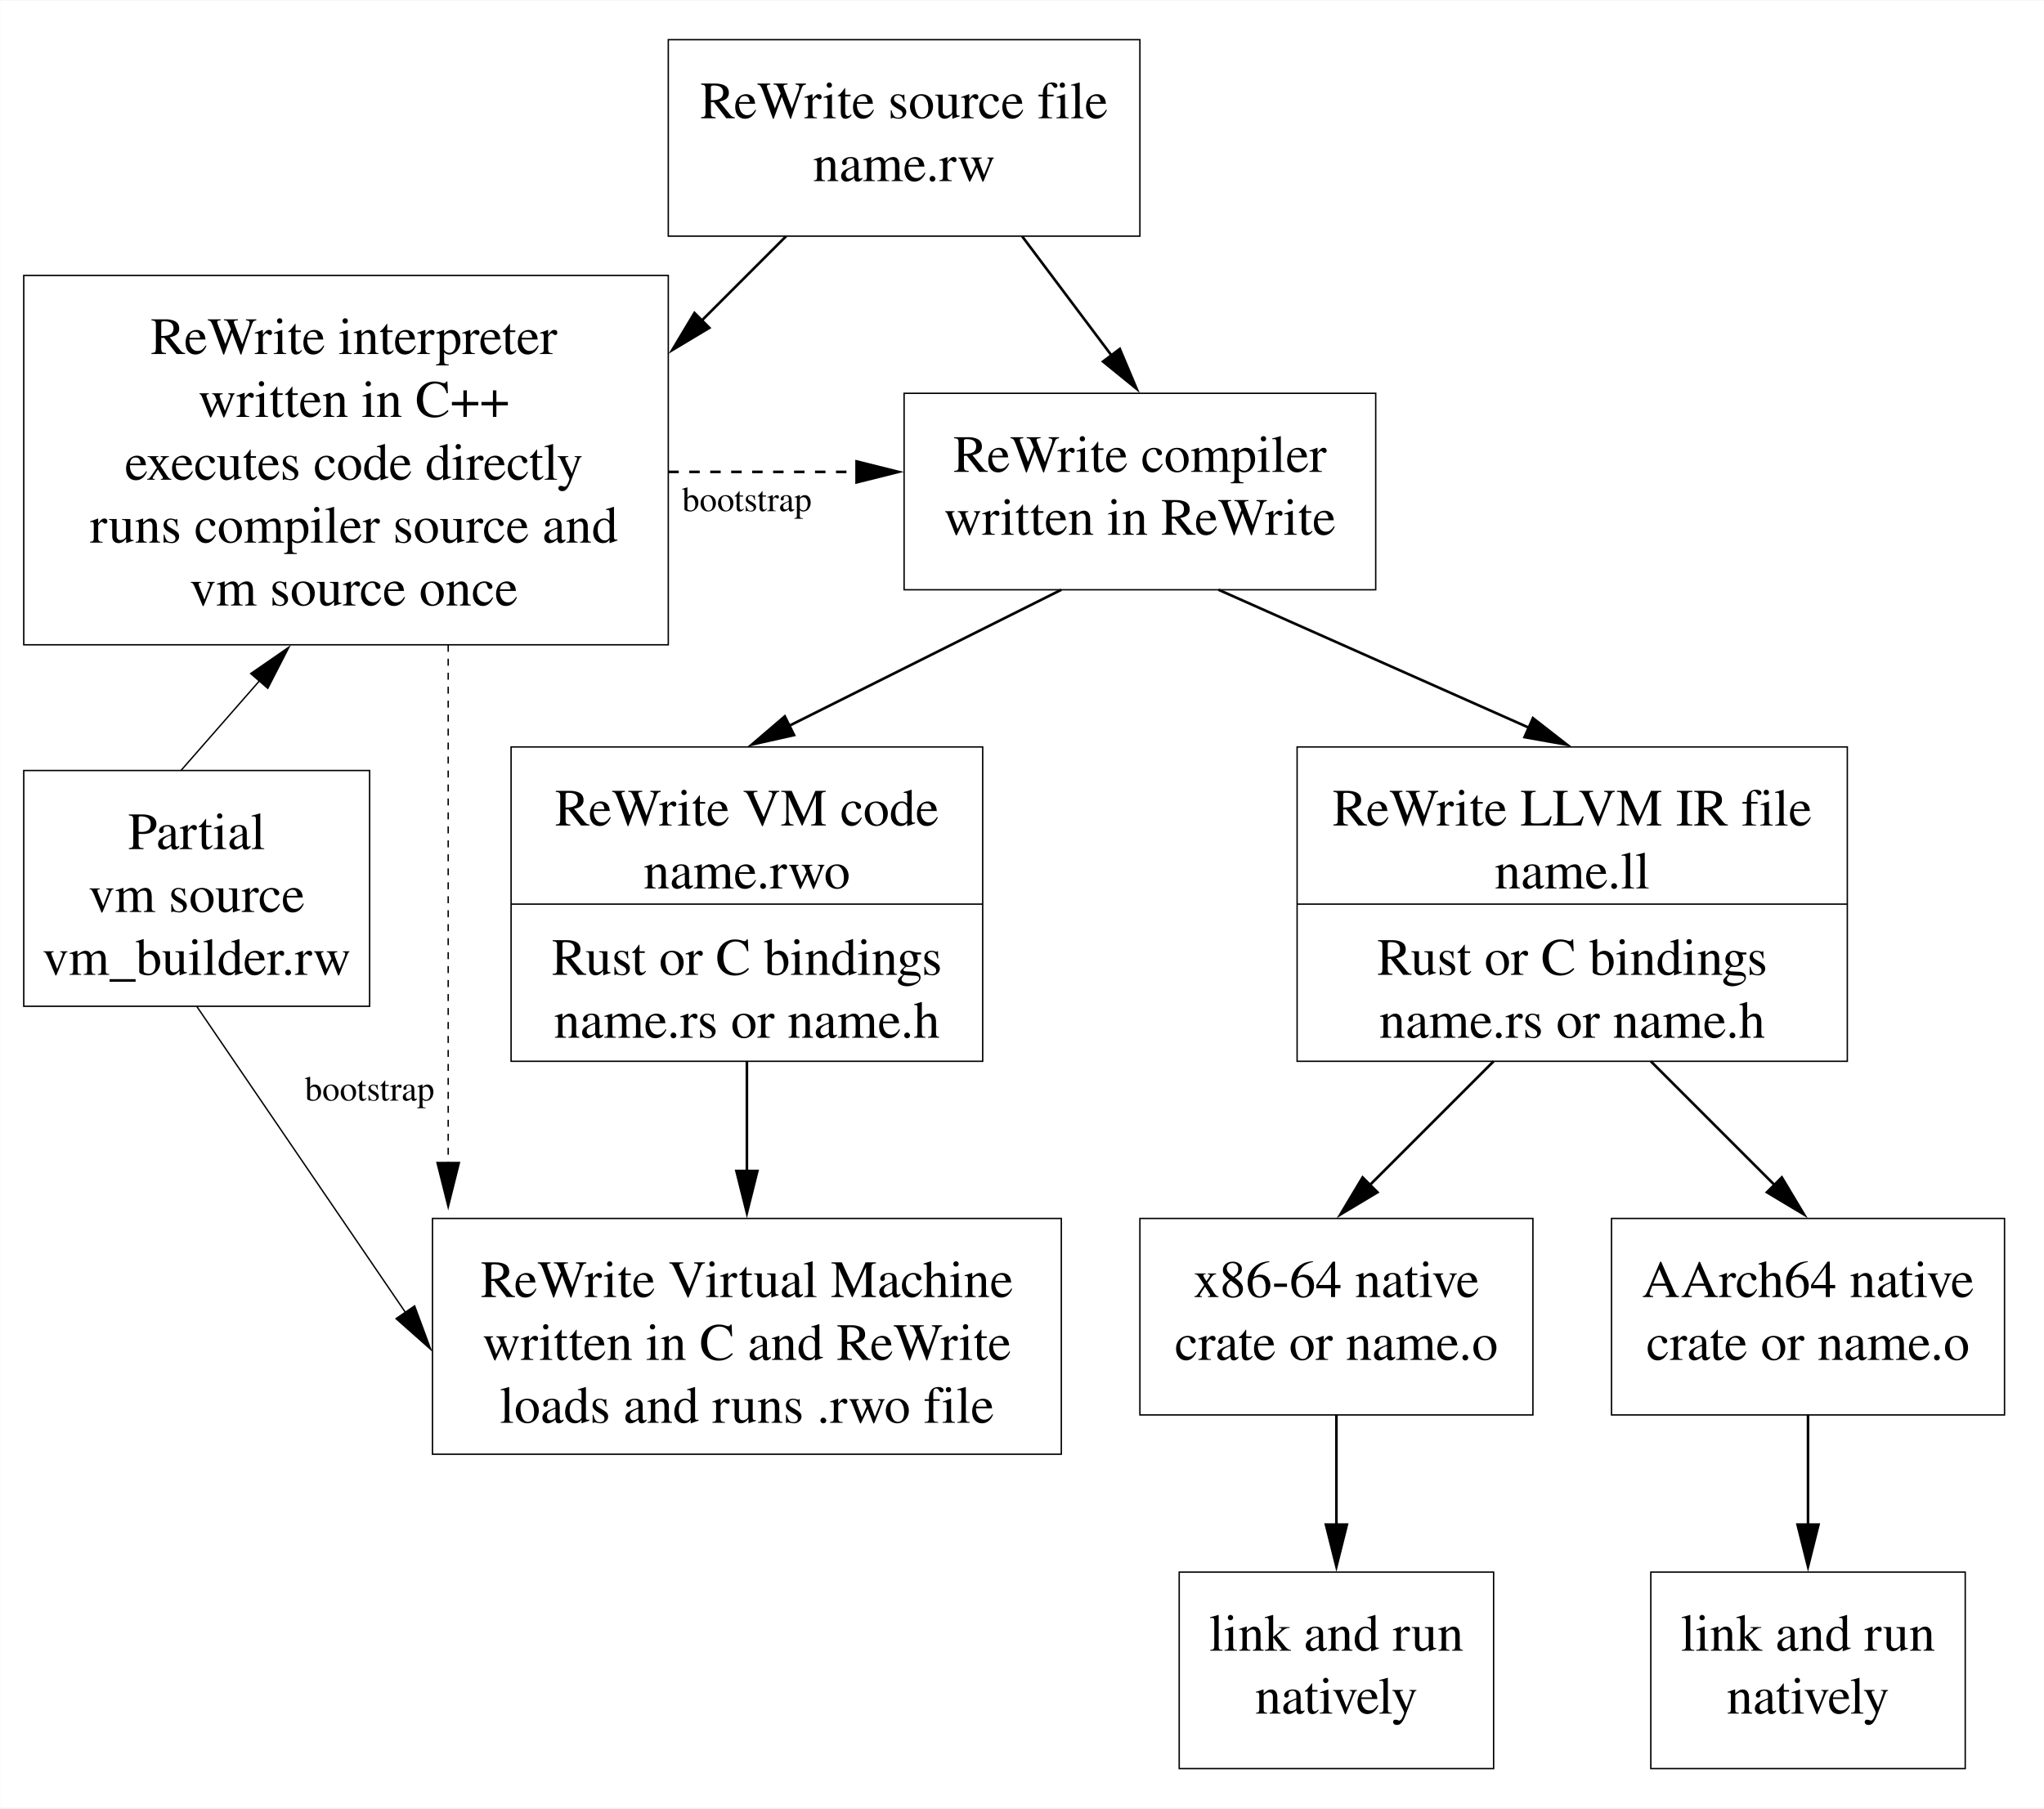
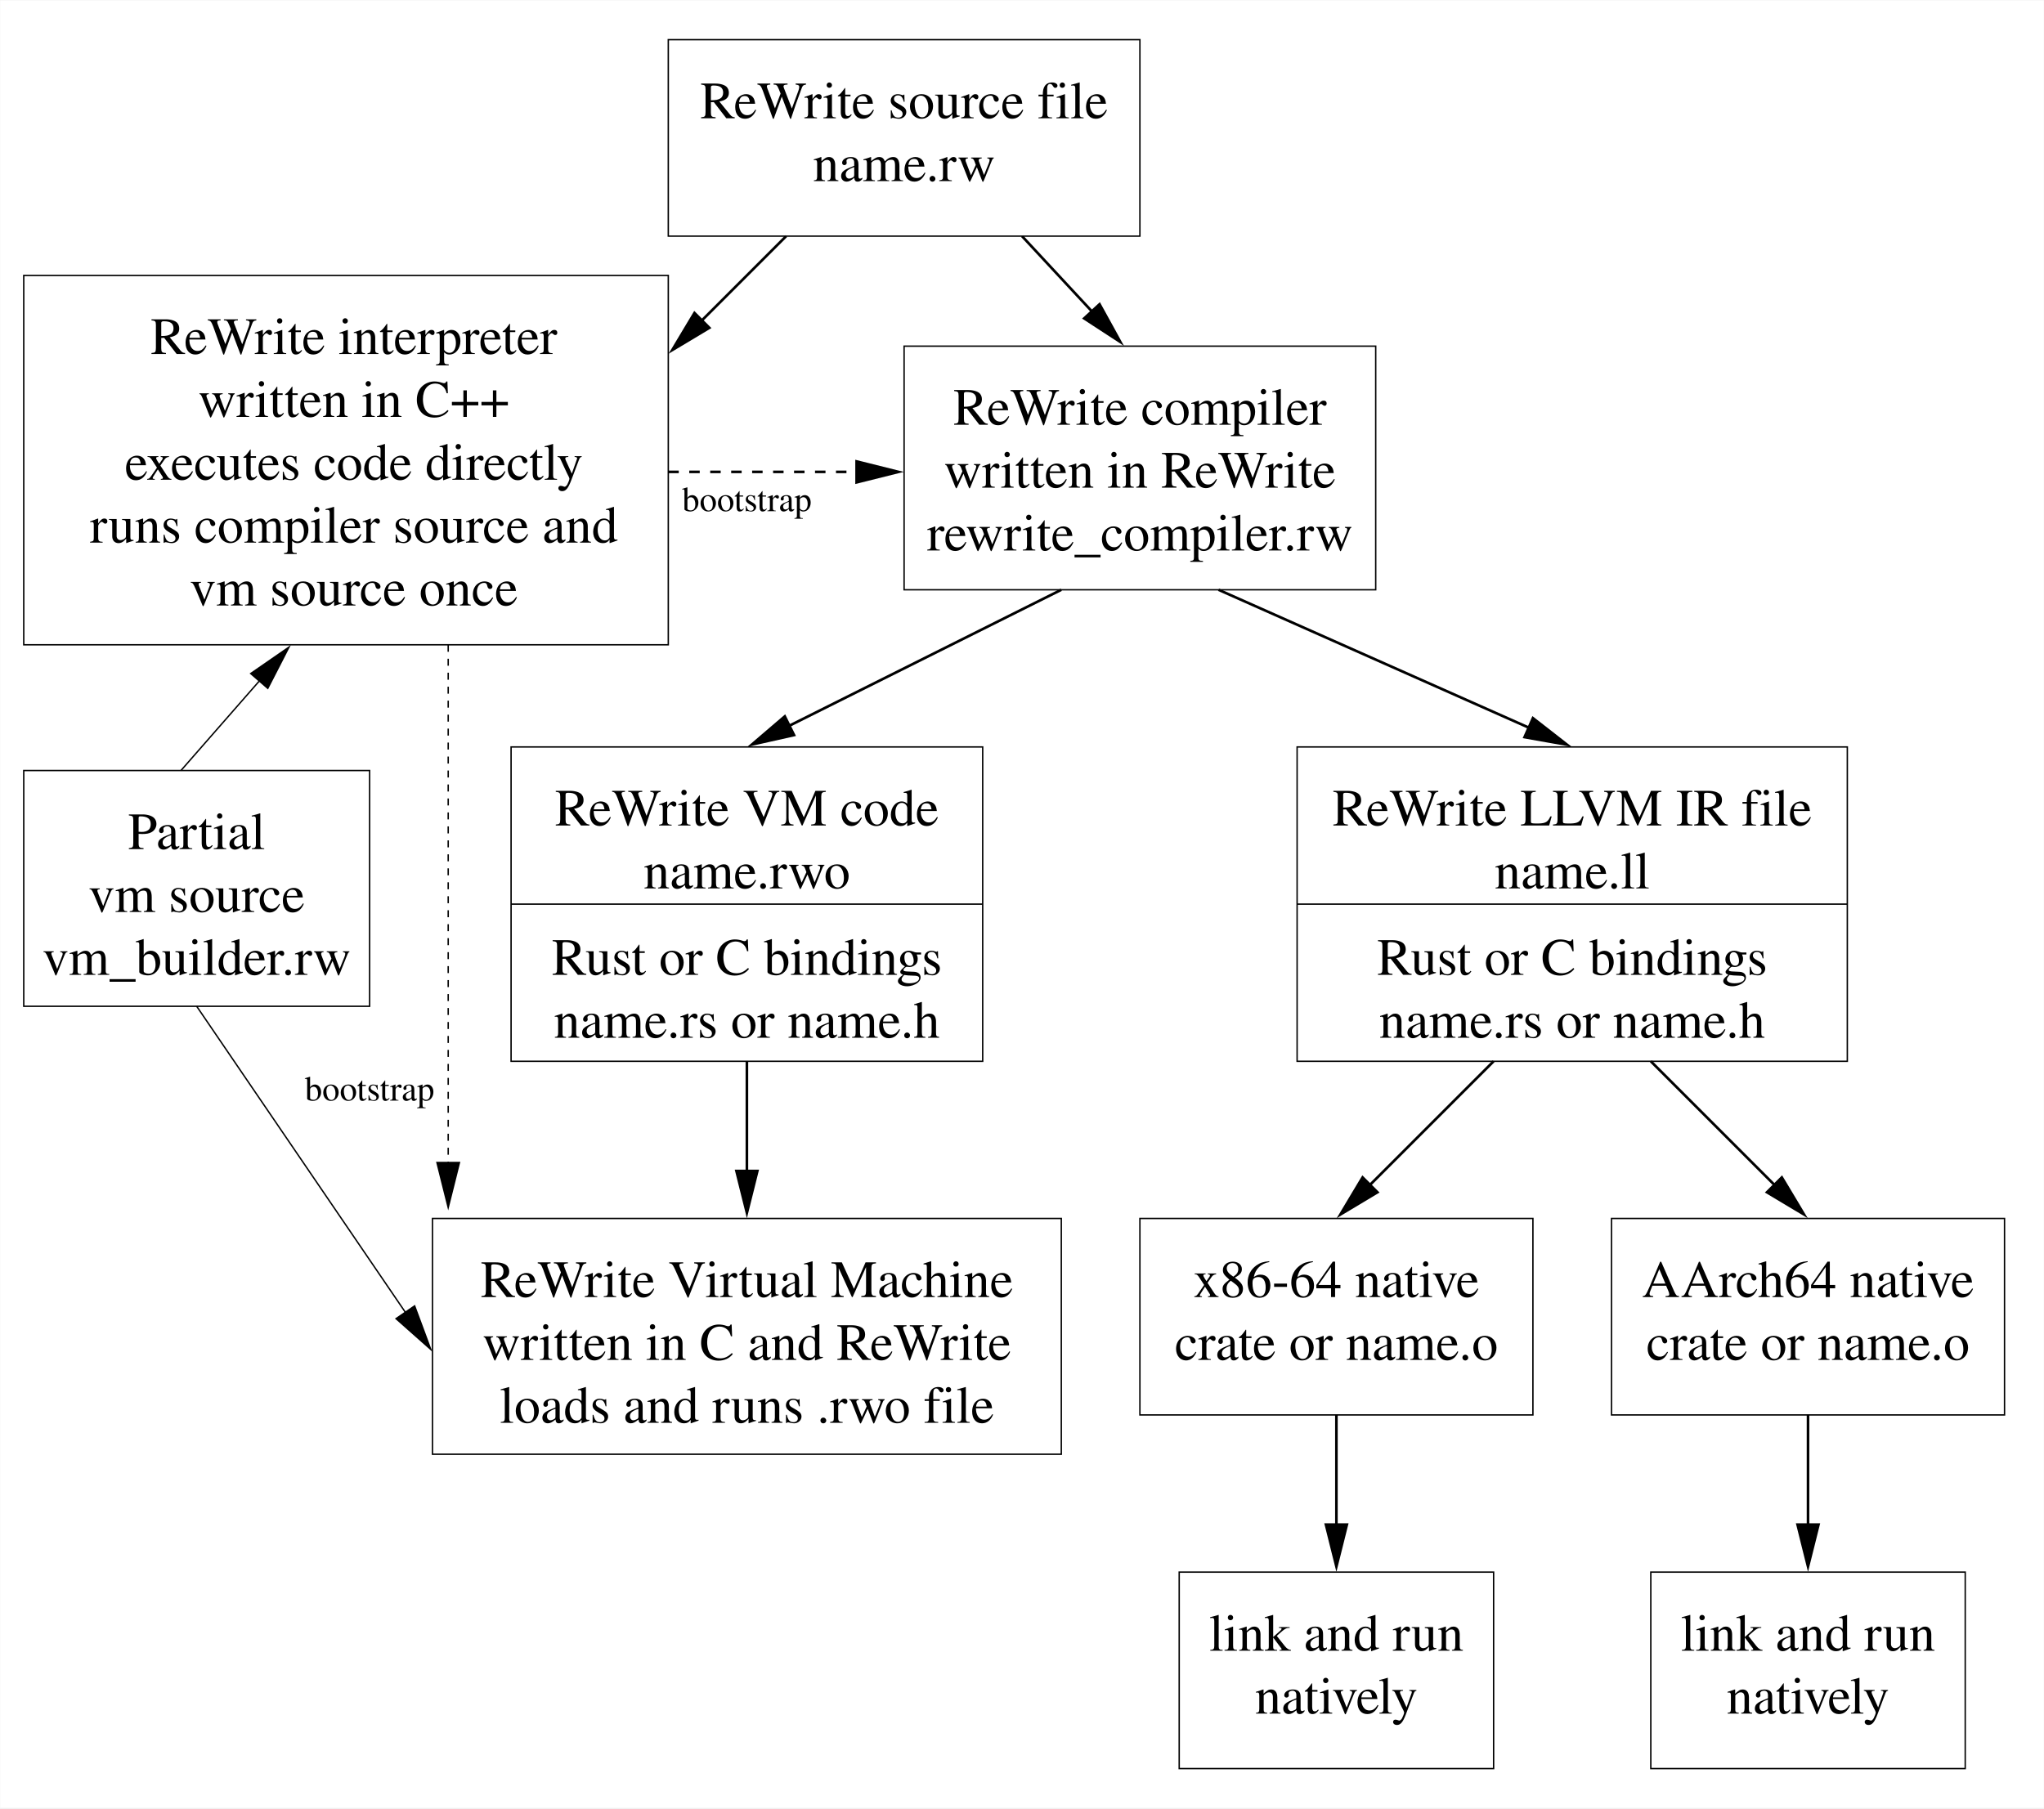
<svg xmlns="http://www.w3.org/2000/svg" width="738pt" height="653pt" viewBox="674 2249 11702 10352">
  <g fill="none">
    <rect x="675" y="2250" width="11700" height="10350" fill="#ffffff" />
-     <rect x="5850" y="4500" width="2700" height="1125" stroke="#000000" stroke-width="8px" />
-     <text xml:space="preserve" x="7200" y="4950" fill="#000000" font-family="Times" font-style="normal" font-weight="normal" font-size="300" text-anchor="middle">ReWrite compiler</text>
-     <text xml:space="preserve" x="7200" y="5310" fill="#000000" font-family="Times" font-style="normal" font-weight="normal" font-size="300" text-anchor="middle">written in ReWrite</text>
    <rect x="4500" y="2475" width="2700" height="1125" stroke="#000000" stroke-width="8px" />
    <text xml:space="preserve" x="5850" y="3285" fill="#000000" font-family="Times" font-style="normal" font-weight="normal" font-size="300" text-anchor="middle">name.rw</text>
    <text xml:space="preserve" x="5850" y="2925" fill="#000000" font-family="Times" font-style="normal" font-weight="normal" font-size="300" text-anchor="middle">ReWrite source file</text>
    <defs>
      <clipPath id="cp0">
        <path clip-rule="evenodd" d="M 674,2249 H 12376 V 12601 H 674 z   M 4735,4125 4650,4040 4485,4275 4500,4290z" />
      </clipPath>
    </defs>
    <polyline points=" 5175,3600 4500,4275" clip-path="url(#cp0)" stroke="#000000" stroke-width="15px" />
    <polygon points=" 4650,4040 4523,4252 4735,4125 4650,4040" stroke="#000000" stroke-width="15px" stroke-miterlimit="8" fill="#000000" />
    <defs>
      <clipPath id="cp1">
-         <path clip-rule="evenodd" d="M 674,2249 H 12376 V 12601 H 674 z   M 7085,4246 6989,4318 7198,4515 7215,4502z" />
+         <path clip-rule="evenodd" d="M 674,2249 H 12376 V 12601 H 674 z   M 6969,3990 6881,4071 7109,4245 7125,4231z" />
      </clipPath>
    </defs>
-     <polyline points=" 6525,3600 7200,4500" clip-path="url(#cp1)" stroke="#000000" stroke-width="15px" />
-     <polygon points=" 6989,4318 7181,4474 7085,4246 6989,4318" stroke="#000000" stroke-width="15px" stroke-miterlimit="8" fill="#000000" />
+     <polyline points=" 6525,3600 7110,4230" clip-path="url(#cp1)" stroke="#000000" stroke-width="15px" />
+     <polygon points=" 6881,4071 7088,4206 6969,3990 6881,4071" stroke="#000000" stroke-width="15px" stroke-miterlimit="8" fill="#000000" />
    <defs>
      <clipPath id="cp2">
        <path clip-rule="evenodd" d="M 674,2249 H 12376 V 12601 H 674 z   M 5220,6457 5167,6350 4936,6520 4945,6539z" />
      </clipPath>
    </defs>
    <polyline points=" 6750,5625 4950,6525" clip-path="url(#cp2)" stroke="#000000" stroke-width="15px" />
    <polygon points=" 5167,6350 4979,6511 5220,6457 5167,6350" stroke="#000000" stroke-width="15px" stroke-miterlimit="8" fill="#000000" />
    <defs>
      <clipPath id="cp3">
        <path clip-rule="evenodd" d="M 674,2249 H 12376 V 12601 H 674 z   M 9450,6360 9402,6469 9680,6539 9689,6520z" />
      </clipPath>
    </defs>
    <polyline points=" 7650,5625 9675,6525" clip-path="url(#cp3)" stroke="#000000" stroke-width="15px" />
    <polygon points=" 9402,6469 9645,6512 9450,6360 9402,6469" stroke="#000000" stroke-width="15px" stroke-miterlimit="8" fill="#000000" />
    <defs>
      <clipPath id="cp4">
        <path clip-rule="evenodd" d="M 674,2249 H 12376 V 12601 H 674 z   M 5010,8953 4890,8953 4940,9236 4961,9236z" />
      </clipPath>
    </defs>
    <polyline points=" 4950,8325 4950,9225" clip-path="url(#cp4)" stroke="#000000" stroke-width="15px" />
    <polygon points=" 4890,8953 4950,9193 5010,8953 4890,8953" stroke="#000000" stroke-width="15px" stroke-miterlimit="8" fill="#000000" />
    <defs>
      <clipPath id="cp5">
        <path clip-rule="evenodd" d="M 674,2249 H 12376 V 12601 H 674 z   M 8560,9075 8475,8990 8310,9225 8325,9240z" />
      </clipPath>
    </defs>
    <polyline points=" 9225,8325 8325,9225" clip-path="url(#cp5)" stroke="#000000" stroke-width="15px" />
    <polygon points=" 8475,8990 8348,9202 8560,9075 8475,8990" stroke="#000000" stroke-width="15px" stroke-miterlimit="8" fill="#000000" />
    <defs>
      <clipPath id="cp6">
        <path clip-rule="evenodd" d="M 674,2249 H 12376 V 12601 H 674 z   M 10875,8990 10790,9075 11025,9240 11040,9225z" />
      </clipPath>
    </defs>
    <polyline points=" 10125,8325 11025,9225" clip-path="url(#cp6)" stroke="#000000" stroke-width="15px" />
    <polygon points=" 10790,9075 11002,9202 10875,8990 10790,9075" stroke="#000000" stroke-width="15px" stroke-miterlimit="8" fill="#000000" />
    <defs>
      <clipPath id="cp7">
        <path clip-rule="evenodd" d="M 674,2249 H 12376 V 12601 H 674 z   M 8385,10978 8265,10978 8315,11261 8336,11261z" />
      </clipPath>
    </defs>
    <polyline points=" 8325,10350 8325,11250" clip-path="url(#cp7)" stroke="#000000" stroke-width="15px" />
    <polygon points=" 8265,10978 8325,11218 8385,10978 8265,10978" stroke="#000000" stroke-width="15px" stroke-miterlimit="8" fill="#000000" />
    <defs>
      <clipPath id="cp8">
        <path clip-rule="evenodd" d="M 674,2249 H 12376 V 12601 H 674 z   M 11085,10978 10965,10978 11015,11261 11036,11261z" />
      </clipPath>
    </defs>
    <polyline points=" 11025,10350 11025,11250" clip-path="url(#cp8)" stroke="#000000" stroke-width="15px" />
    <polygon points=" 10965,10978 11025,11218 11085,10978 10965,10978" stroke="#000000" stroke-width="15px" stroke-miterlimit="8" fill="#000000" />
    <rect x="7200" y="9225" width="2250" height="1125" stroke="#000000" stroke-width="8px" />
    <rect x="9900" y="9225" width="2250" height="1125" stroke="#000000" stroke-width="8px" />
    <defs>
      <clipPath id="cp9">
        <path clip-rule="evenodd" d="M 674,2249 H 12376 V 12601 H 674 z   M 5578,4890 5578,5010 5861,4961 5861,4940z" />
      </clipPath>
    </defs>
    <polyline points=" 4500,4950 5850,4950" clip-path="url(#cp9)" stroke="#000000" stroke-width="15px" stroke-dasharray="60 60" />
    <polygon points=" 5578,5010 5818,4950 5578,4890 5578,5010" stroke="#000000" stroke-width="15px" stroke-miterlimit="8" fill="#000000" />
    <rect x="3150" y="9225" width="3600" height="1350" stroke="#000000" stroke-width="8px" />
    <rect x="7425" y="11250" width="1800" height="1125" stroke="#000000" stroke-width="8px" />
    <rect x="10125" y="11250" width="1800" height="1125" stroke="#000000" stroke-width="8px" />
    <polyline points=" 3600,7425 6300,7425" stroke="#000000" stroke-width="8px" />
    <rect x="3600" y="6525" width="2700" height="1800" stroke="#000000" stroke-width="8px" />
    <rect x="8100" y="6525" width="3150" height="1800" stroke="#000000" stroke-width="8px" />
    <polyline points=" 8100,7425 11250,7425" stroke="#000000" stroke-width="8px" />
    <rect x="810" y="3825" width="3690" height="2115" stroke="#000000" stroke-width="8px" />
    <defs>
      <clipPath id="cp10">
        <path clip-rule="evenodd" d="M 674,2249 H 12376 V 12601 H 674 z   M 2115,6105 2206,6184 2350,5939 2339,5930z" />
      </clipPath>
    </defs>
    <polyline points=" 1710,6660 2340,5940" clip-path="url(#cp10)" stroke="#000000" stroke-width="8px" />
    <polygon points=" 2206,6184 2319,5964 2115,6105 2206,6184" stroke="#000000" stroke-width="15px" stroke-miterlimit="8" fill="#000000" />
    <defs>
      <clipPath id="cp11">
        <path clip-rule="evenodd" d="M 674,2249 H 12376 V 12601 H 674 z   M 3300,8908 3180,8908 3233,9187 3247,9187z" />
      </clipPath>
    </defs>
    <polyline points=" 3240,5940 3240,9180" clip-path="url(#cp11)" stroke="#000000" stroke-width="8px" stroke-dasharray="40 40" />
    <polygon points=" 3180,8908 3240,9148 3300,8908 3180,8908" stroke="#000000" stroke-width="15px" stroke-miterlimit="8" fill="#000000" />
    <defs>
      <clipPath id="cp12">
        <path clip-rule="evenodd" d="M 674,2249 H 12376 V 12601 H 674 z   M 3046,9731 2947,9799 3148,9999 3159,9992z" />
      </clipPath>
    </defs>
    <polyline points=" 1800,8010 3150,9990" clip-path="url(#cp12)" stroke="#000000" stroke-width="8px" />
    <polygon points=" 2947,9799 3132,9963 3046,9731 2947,9799" stroke="#000000" stroke-width="15px" stroke-miterlimit="8" fill="#000000" />
    <polyline points=" 1890,9900" stroke="#000000" stroke-width="8px" />
    <rect x="810" y="6660" width="1980" height="1350" stroke="#000000" stroke-width="8px" />
+     <rect x="5850" y="4230" width="2700" height="1395" stroke="#000000" stroke-width="8px" />
    <text xml:space="preserve" x="8325" y="11700" fill="#000000" font-family="Times" font-style="normal" font-weight="normal" font-size="300" text-anchor="middle">link and run</text>
    <text xml:space="preserve" x="8325" y="12060" fill="#000000" font-family="Times" font-style="normal" font-weight="normal" font-size="300" text-anchor="middle">natively</text>
    <text xml:space="preserve" x="11025" y="11700" fill="#000000" font-family="Times" font-style="normal" font-weight="normal" font-size="300" text-anchor="middle">link and run</text>
    <text xml:space="preserve" x="11025" y="12060" fill="#000000" font-family="Times" font-style="normal" font-weight="normal" font-size="300" text-anchor="middle">natively</text>
    <text xml:space="preserve" x="8325" y="9675" fill="#000000" font-family="Times" font-style="normal" font-weight="normal" font-size="300" text-anchor="middle">x86-64 native</text>
    <text xml:space="preserve" x="11025" y="9675" fill="#000000" font-family="Times" font-style="normal" font-weight="normal" font-size="300" text-anchor="middle">AArch64 native</text>
    <text xml:space="preserve" x="8325" y="10035" fill="#000000" font-family="Times" font-style="normal" font-weight="normal" font-size="300" text-anchor="middle">crate or name.o</text>
    <text xml:space="preserve" x="11025" y="10035" fill="#000000" font-family="Times" font-style="normal" font-weight="normal" font-size="300" text-anchor="middle">crate or name.o</text>
    <text xml:space="preserve" x="2700" y="4635" fill="#000000" font-family="Times" font-style="normal" font-weight="normal" font-size="300" text-anchor="middle">written in C++</text>
    <text xml:space="preserve" x="2700" y="4995" fill="#000000" font-family="Times" font-style="normal" font-weight="normal" font-size="300" text-anchor="middle">executes code directly</text>
    <text xml:space="preserve" x="4950" y="9675" fill="#000000" font-family="Times" font-style="normal" font-weight="normal" font-size="300" text-anchor="middle">ReWrite Virtual Machine</text>
    <text xml:space="preserve" x="4950" y="10395" fill="#000000" font-family="Times" font-style="normal" font-weight="normal" font-size="300" text-anchor="middle">loads and runs .rwo file</text>
    <text xml:space="preserve" x="4950" y="7335" fill="#000000" font-family="Times" font-style="normal" font-weight="normal" font-size="300" text-anchor="middle">name.rwo</text>
    <text xml:space="preserve" x="9675" y="6975" fill="#000000" font-family="Times" font-style="normal" font-weight="normal" font-size="300" text-anchor="middle">ReWrite LLVM IR file</text>
    <text xml:space="preserve" x="9675" y="7335" fill="#000000" font-family="Times" font-style="normal" font-weight="normal" font-size="300" text-anchor="middle">name.ll</text>
    <text xml:space="preserve" x="4950" y="8190" fill="#000000" font-family="Times" font-style="normal" font-weight="normal" font-size="300" text-anchor="middle">name.rs or name.h</text>
    <text xml:space="preserve" x="4950" y="7830" fill="#000000" font-family="Times" font-style="normal" font-weight="normal" font-size="300" text-anchor="middle">Rust or C bindings</text>
    <text xml:space="preserve" x="9675" y="7830" fill="#000000" font-family="Times" font-style="normal" font-weight="normal" font-size="300" text-anchor="middle">Rust or C bindings</text>
    <text xml:space="preserve" x="9675" y="8190" fill="#000000" font-family="Times" font-style="normal" font-weight="normal" font-size="300" text-anchor="middle">name.rs or name.h</text>
    <text xml:space="preserve" x="2700" y="4275" fill="#000000" font-family="Times" font-style="normal" font-weight="normal" font-size="300" text-anchor="middle">ReWrite interpreter</text>
    <text xml:space="preserve" x="2700" y="5355" fill="#000000" font-family="Times" font-style="normal" font-weight="normal" font-size="300" text-anchor="middle">runs compiler source and</text>
    <text xml:space="preserve" x="2700" y="5715" fill="#000000" font-family="Times" font-style="normal" font-weight="normal" font-size="300" text-anchor="middle">vm source once</text>
    <text xml:space="preserve" x="4950" y="6975" fill="#000000" font-family="Times" font-style="normal" font-weight="normal" font-size="300" text-anchor="middle">ReWrite VM code</text>
    <text xml:space="preserve" x="1800" y="7830" fill="#000000" font-family="Times" font-style="normal" font-weight="normal" font-size="300" text-anchor="middle">vm_builder.rw</text>
    <text xml:space="preserve" x="1800" y="7470" fill="#000000" font-family="Times" font-style="normal" font-weight="normal" font-size="300" text-anchor="middle">vm source</text>
    <text xml:space="preserve" x="1800" y="7110" fill="#000000" font-family="Times" font-style="normal" font-weight="normal" font-size="300" text-anchor="middle">Partial</text>
    <text xml:space="preserve" x="4950" y="5175" fill="#000000" font-family="Times" font-style="normal" font-weight="normal" font-size="200" text-anchor="middle">bootstrap</text>
    <text xml:space="preserve" x="2790" y="8550" fill="#000000" font-family="Times" font-style="normal" font-weight="normal" font-size="200" text-anchor="middle">bootstrap</text>
    <text xml:space="preserve" x="4950" y="10035" fill="#000000" font-family="Times" font-style="normal" font-weight="normal" font-size="300" text-anchor="middle">written in C and ReWrite</text>
+     <text xml:space="preserve" x="7200" y="5400" fill="#000000" font-family="Times" font-style="normal" font-weight="normal" font-size="300" text-anchor="middle">rewrite_compiler.rw</text>
+     <text xml:space="preserve" x="7200" y="5040" fill="#000000" font-family="Times" font-style="normal" font-weight="normal" font-size="300" text-anchor="middle">written in ReWrite</text>
+     <text xml:space="preserve" x="7200" y="4680" fill="#000000" font-family="Times" font-style="normal" font-weight="normal" font-size="300" text-anchor="middle">ReWrite compiler</text>
  </g>
</svg>
